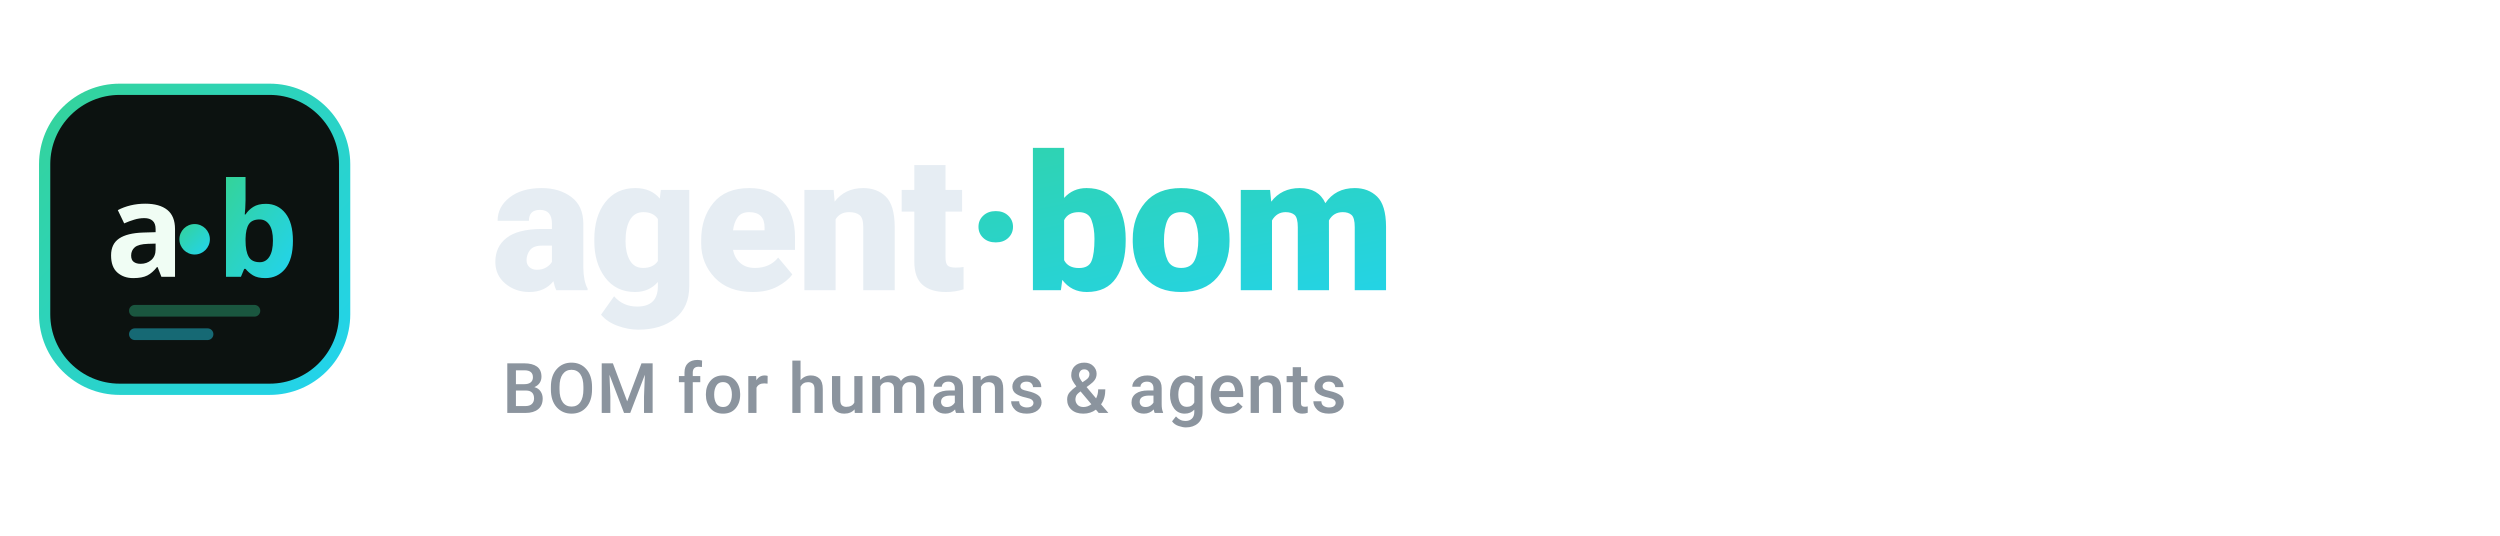
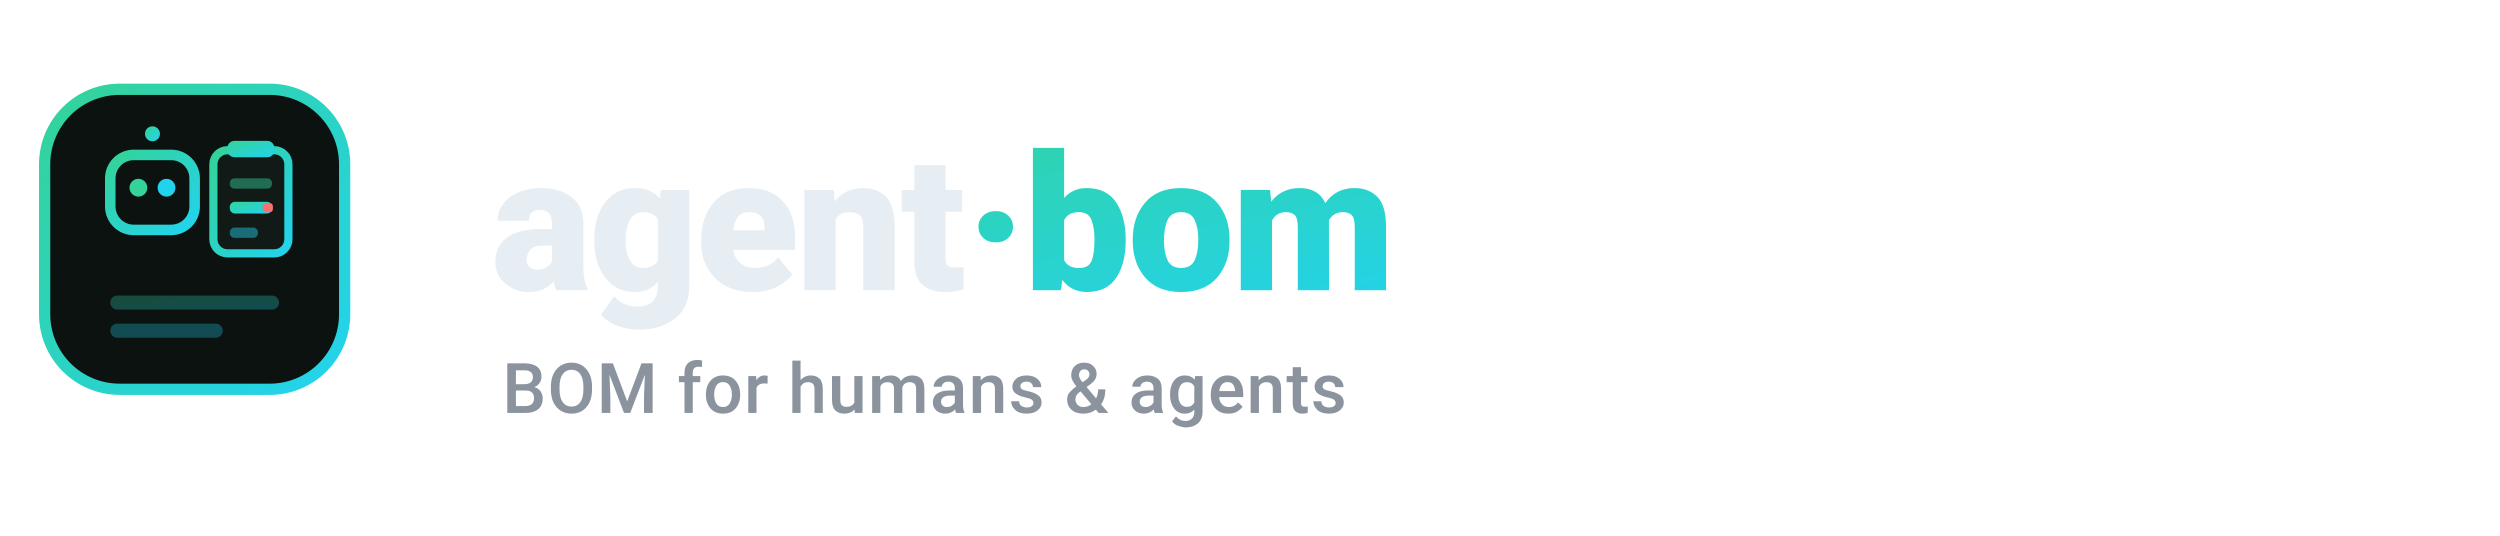
<svg xmlns="http://www.w3.org/2000/svg" viewBox="0 0 448 96" fill="none" role="img" aria-label="agent-bom — BOM for humans &amp; agents">
  <defs>
    <linearGradient id="abg" x1="0" y1="0" x2="1" y2="1">
      <stop offset="0%" stop-color="#34d399" />
      <stop offset="100%" stop-color="#22d3ee" />
    </linearGradient>
  </defs>
  <g transform="translate(8, 16) scale(0.84)">
    <rect x="0" y="0" width="64" height="64" rx="16" fill="#0c1210" stroke="url(#abg)" stroke-width="2.4" />
-     <text x="13" y="40" font-family="ui-sans-serif, system-ui, sans-serif" font-size="28" font-weight="800" letter-spacing="-0.06em" fill="#F0FDF4">a</text>
-     <circle cx="32" cy="32" r="3.25" fill="url(#abg)" />
-     <text x="36.5" y="40" font-family="ui-sans-serif, system-ui, sans-serif" font-size="28" font-weight="800" letter-spacing="-0.06em" fill="url(#abg)">b</text>
-     <rect x="18" y="46" width="28" height="2.5" rx="1.25" fill="#34d399" fill-opacity="0.35" />
-     <rect x="18" y="51" width="18" height="2.5" rx="1.25" fill="#22d3ee" fill-opacity="0.45" />
+     <rect x="14" y="14" width="18" height="16" rx="5" fill="none" stroke="url(#abg)" stroke-width="2.25" />
+     <circle cx="20" cy="21" r="1.9" fill="#34d399" />
+     <circle cx="26" cy="21" r="1.9" fill="#22d3ee" />
+     <path d="M23 14V10.5" stroke="url(#abg)" stroke-width="2.25" stroke-linecap="round" />
+     <circle cx="23" cy="9.5" r="1.6" fill="url(#abg)" />
+     <path d="M32 22h4" stroke="url(#abg)" stroke-width="2" stroke-linecap="round" />
+     <rect x="36" y="13" width="16" height="22" rx="3" fill="#111a17" stroke="url(#abg)" stroke-width="1.75" />
+     <rect x="39" y="11" width="10" height="3.5" rx="1.5" fill="url(#abg)" />
+     <rect x="39.5" y="19" width="9" height="2.2" rx="1" fill="#34d399" fill-opacity="0.45" />
+     <rect x="39.5" y="24" width="9" height="2.5" rx="1.1" fill="url(#abg)" />
+     <rect x="46.5" y="24.25" width="2.2" height="2" rx="0.7" fill="#f87171" />
+     <rect x="39.5" y="29.5" width="6" height="2.2" rx="1" fill="#22d3ee" fill-opacity="0.45" />
+     <rect x="14" y="44" width="36" height="3" rx="1.5" fill="url(#abg)" fill-opacity="0.3" />
+     <rect x="14" y="50" width="24" height="3" rx="1.5" fill="#22d3ee" fill-opacity="0.3" />
  </g>
  <text x="88" y="52" font-family="system-ui, -apple-system, 'Segoe UI', Roboto, sans-serif" font-size="34" font-weight="800" letter-spacing="-0.5" fill="#e6edf3">agent<tspan fill="url(#abg)">·bom</tspan>
  </text>
  <text x="90" y="74" font-family="system-ui, -apple-system, 'Segoe UI', Roboto, sans-serif" font-size="12.5" font-weight="500" letter-spacing="0.2" fill="#8b949e">BOM for humans &amp; agents</text>
</svg>
